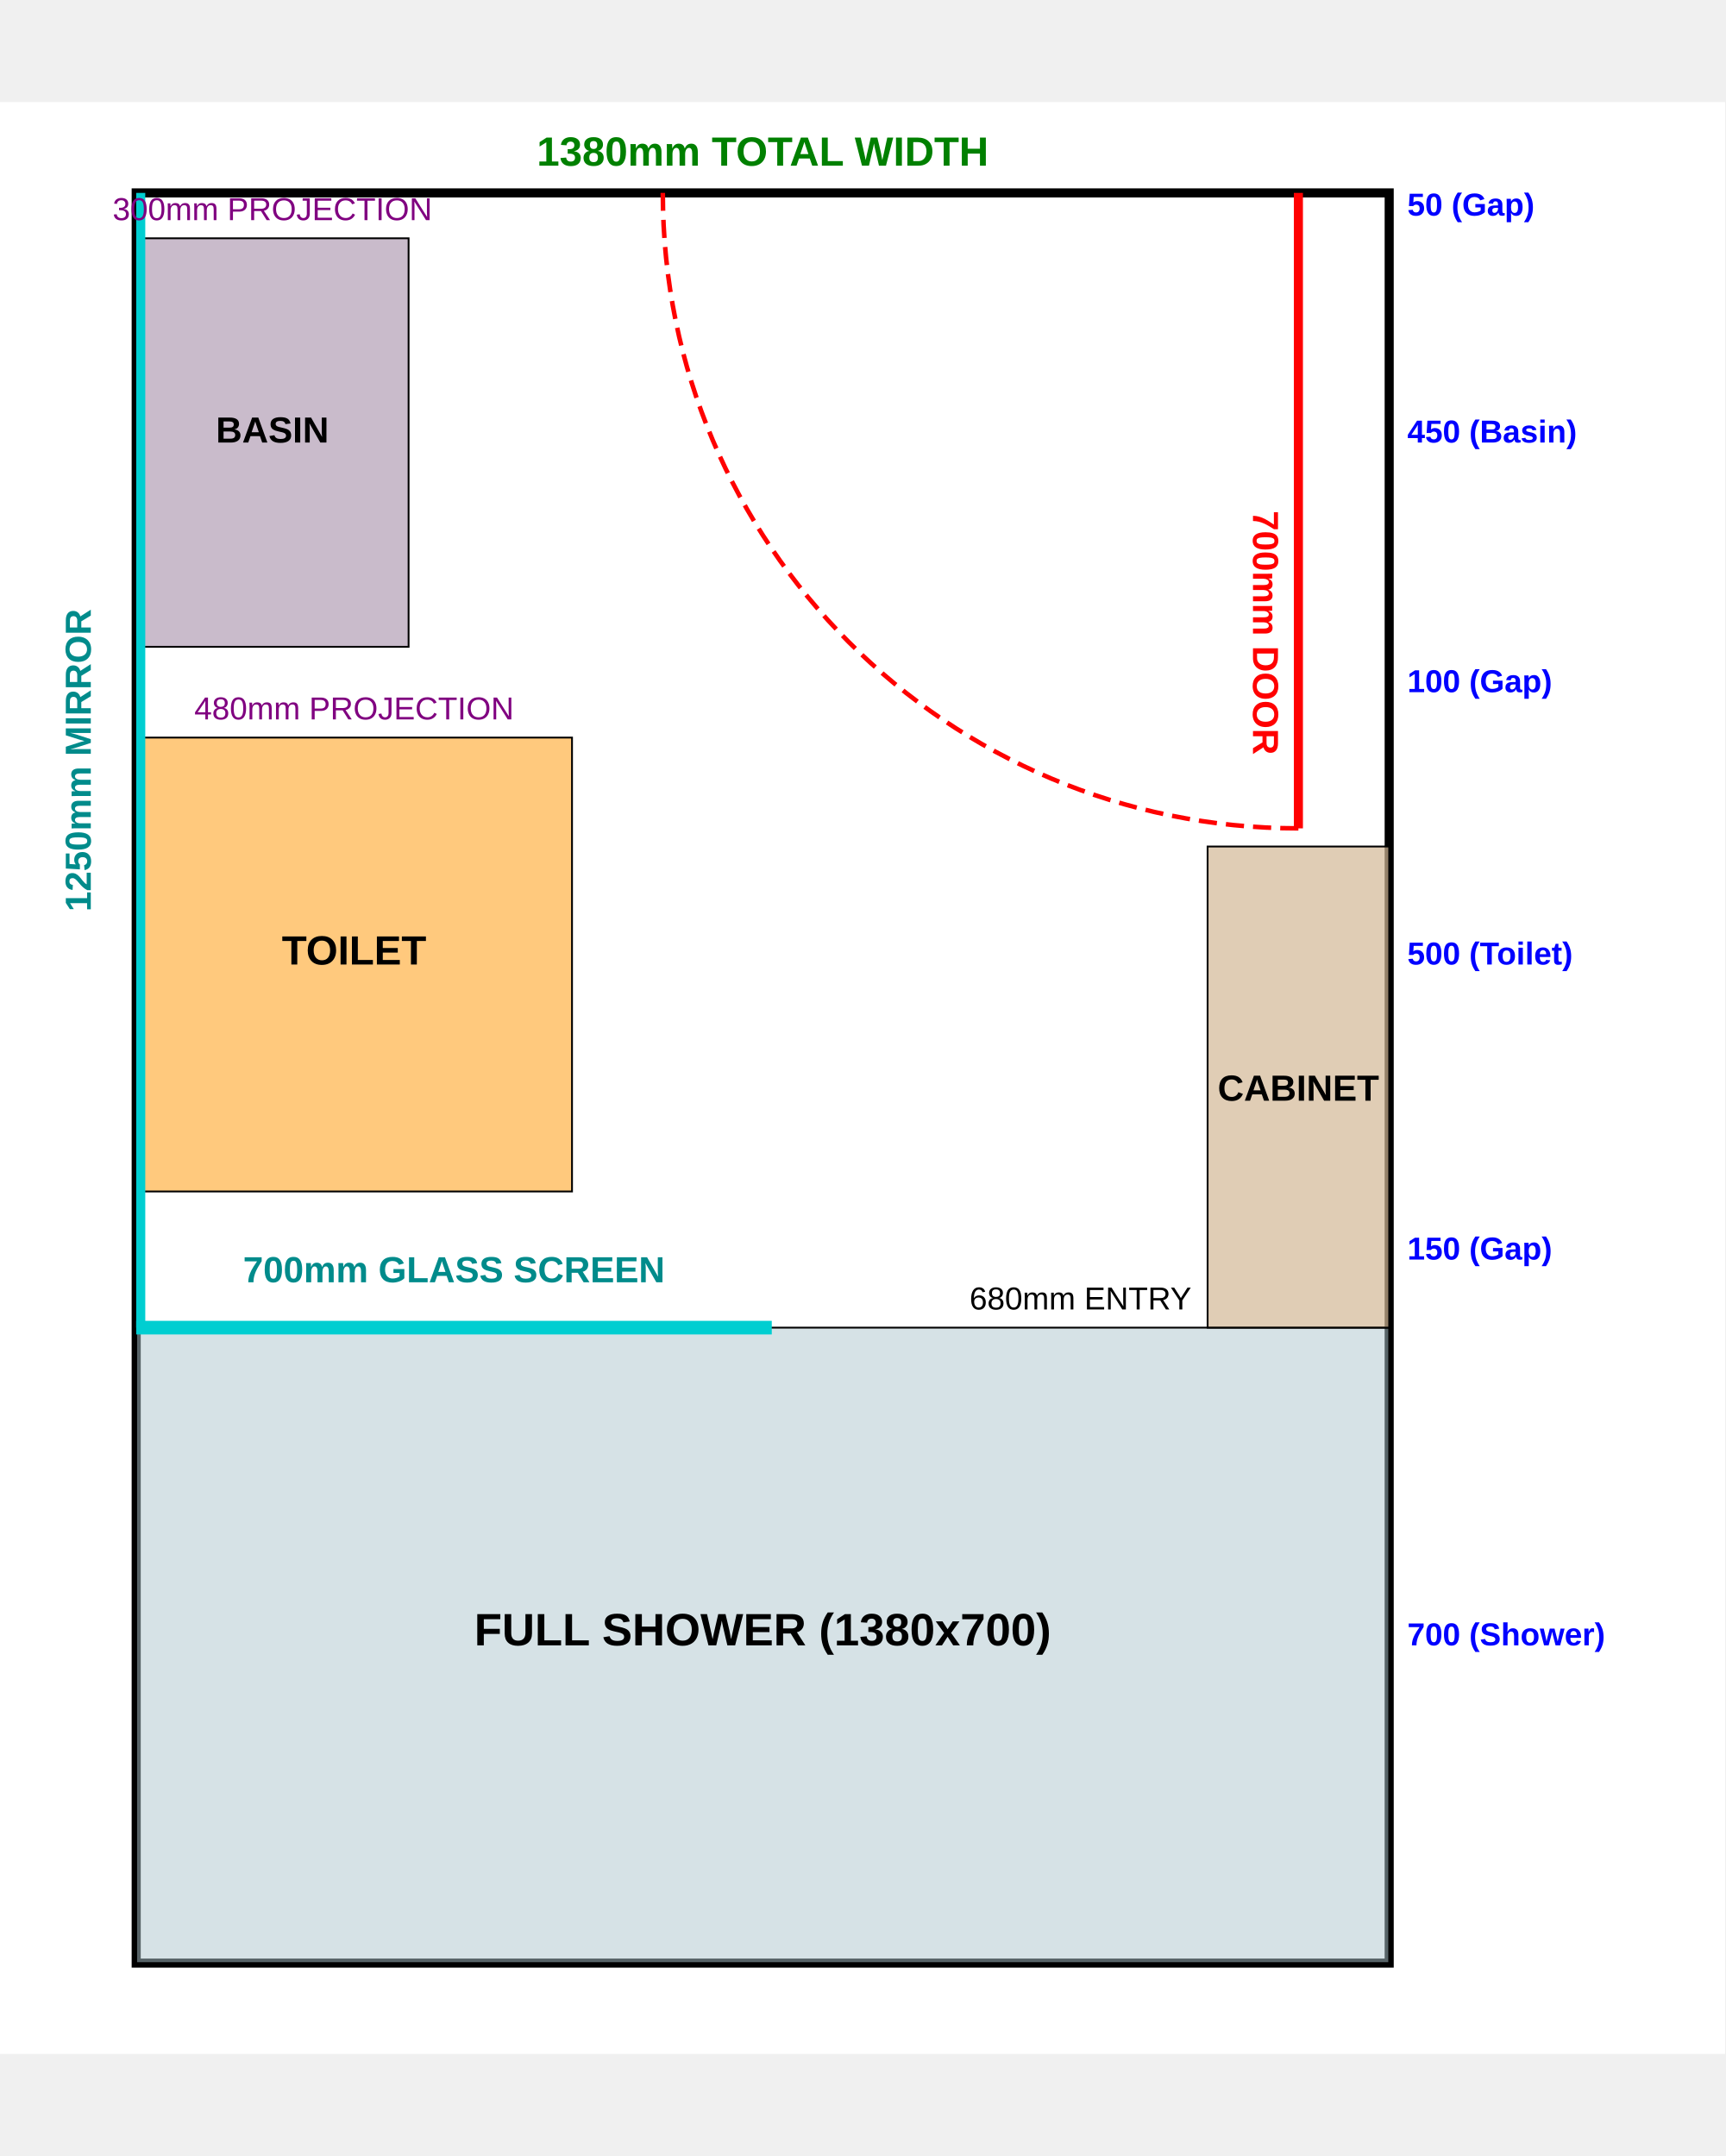
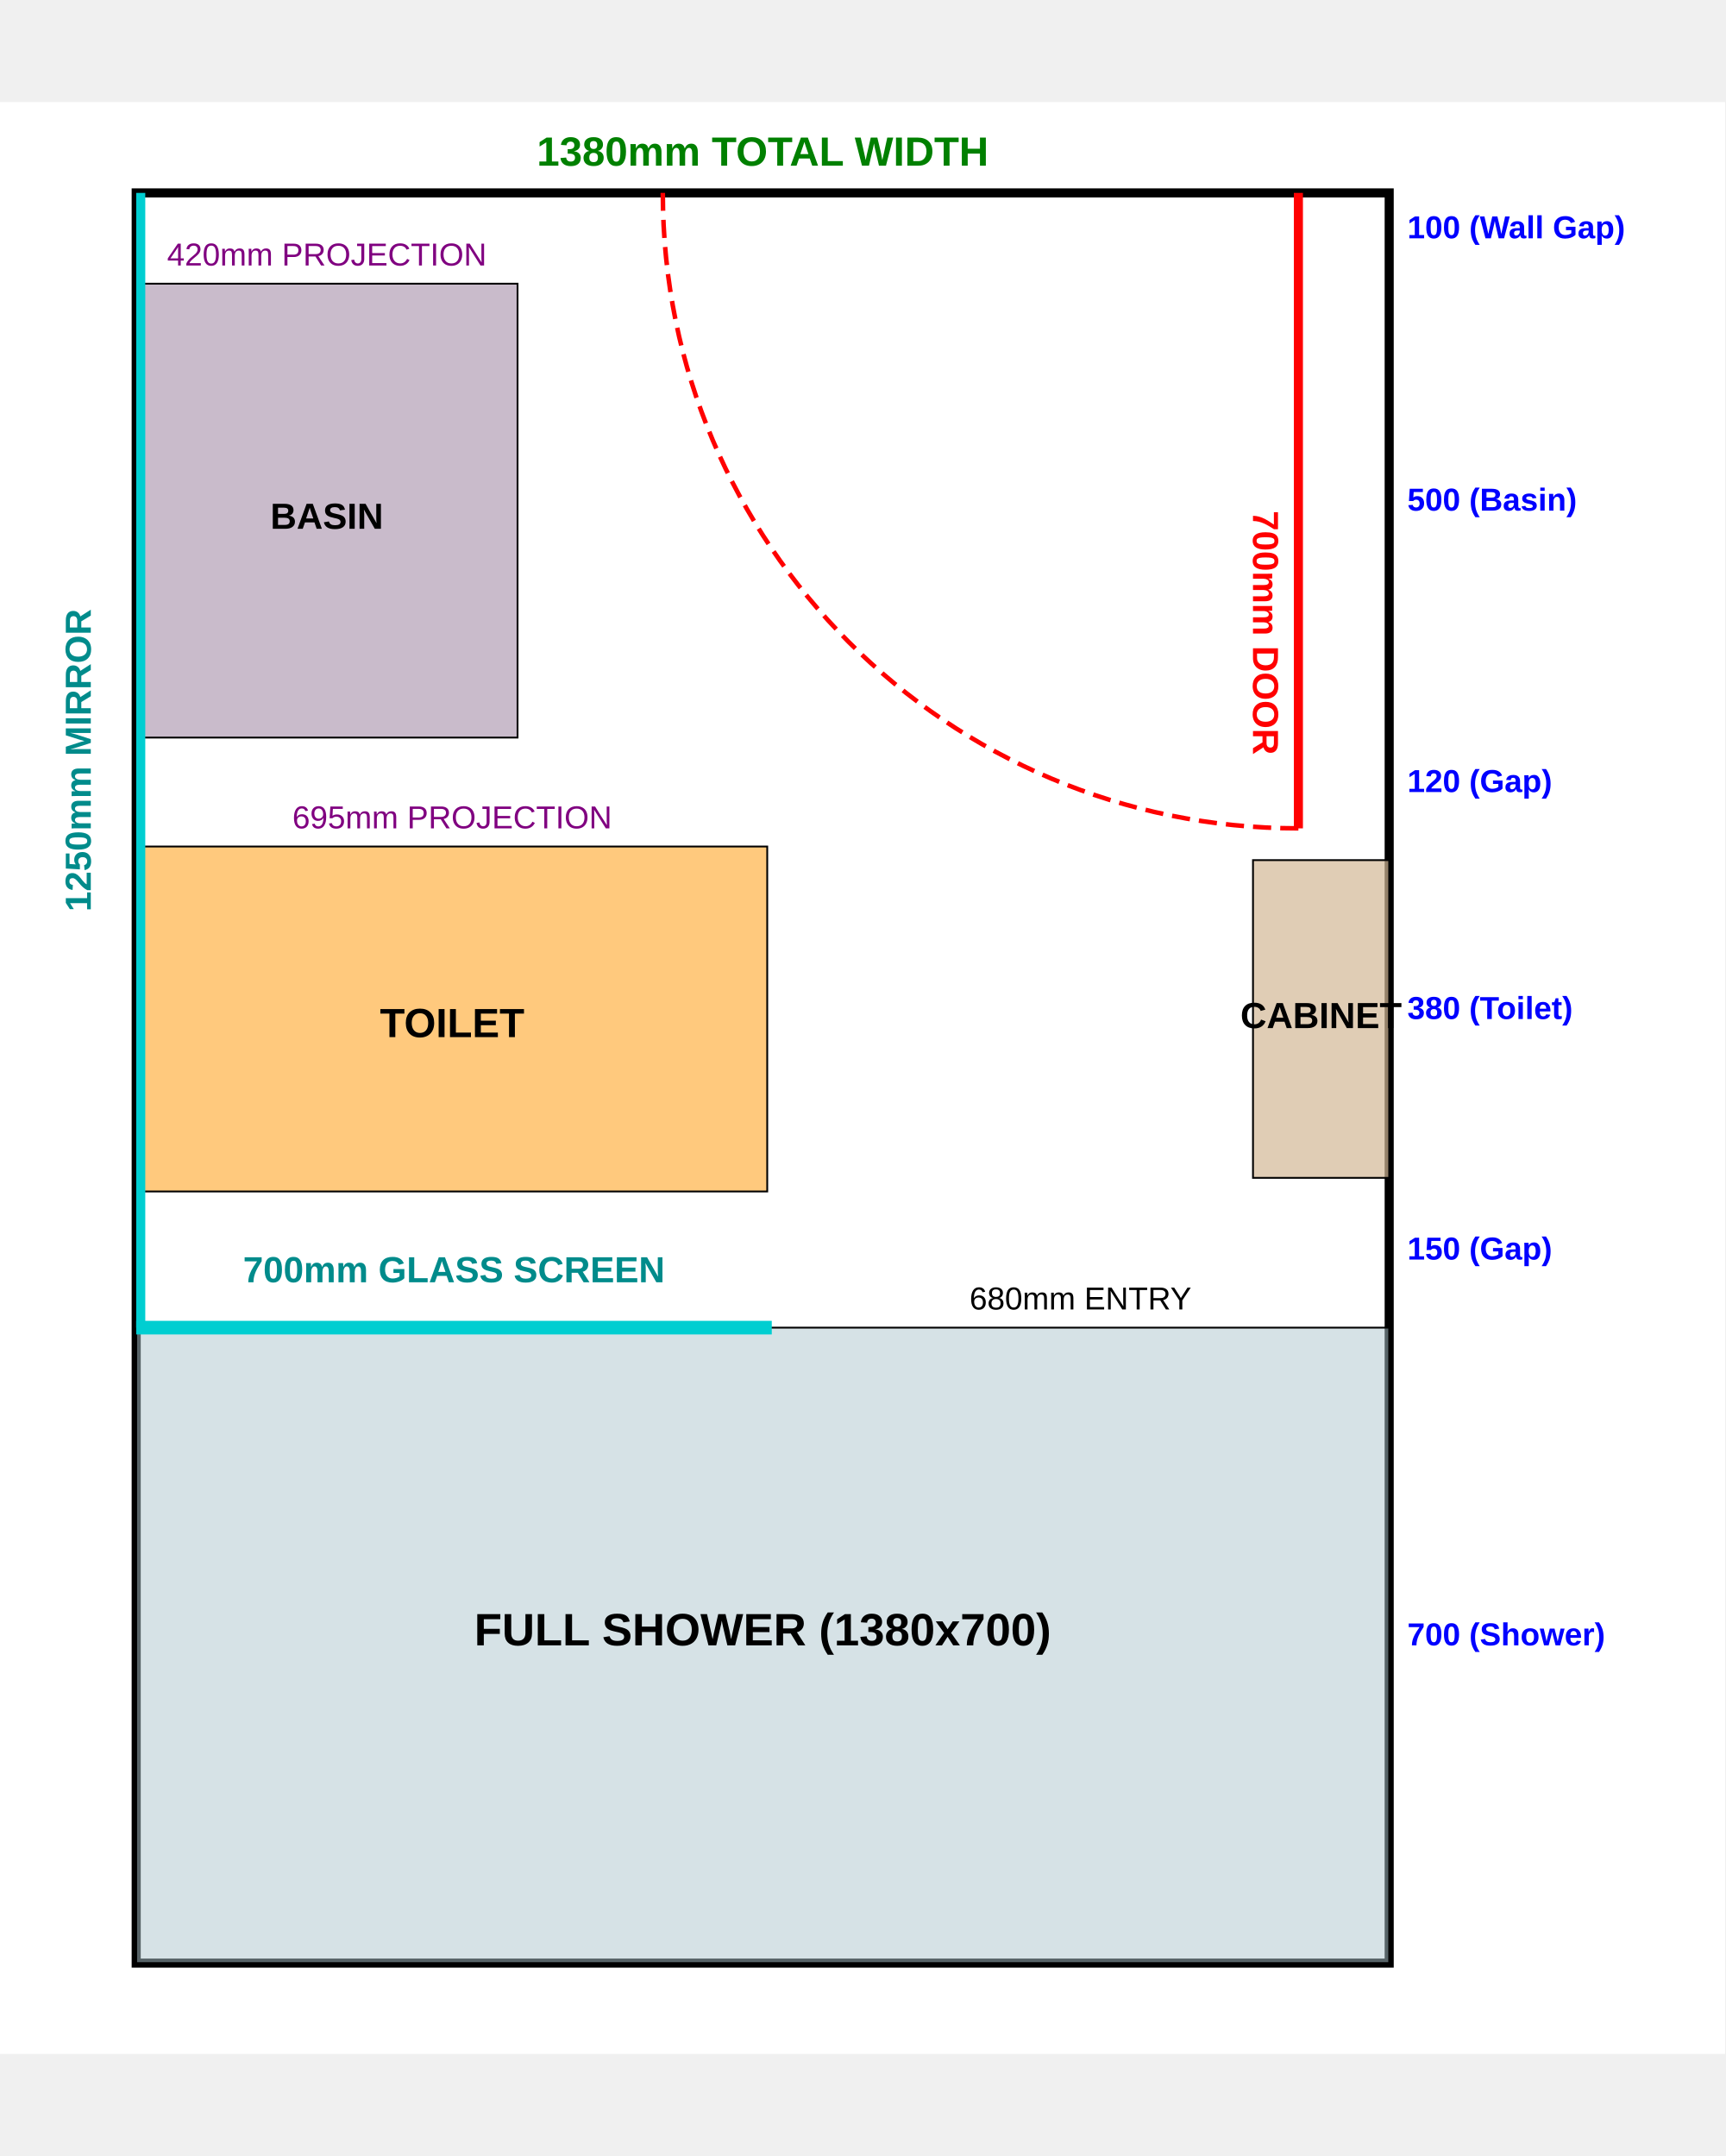
<svg xmlns="http://www.w3.org/2000/svg" width="680" height="850" viewBox="-150 -100 1900 2150">
  <rect x="-150" y="-100" width="1900" height="2150" fill="white" />
  <rect x="0" y="0" width="1380" height="1950" fill="none" stroke="black" stroke-width="10" />
  <rect x="0" y="1250" width="1380" height="700" fill="#aec6cf" fill-opacity="0.5" stroke="black" stroke-width="2" />
  <text x="690" y="1600" font-family="Arial" font-size="50" font-weight="bold" text-anchor="middle">FULL SHOWER (1380x700)</text>
  <line x1="0" y1="1250" x2="700" y2="1250" stroke="#00ced1" stroke-width="15" />
  <text x="350" y="1200" font-family="Arial" font-size="40" fill="#008b8b" font-weight="bold" text-anchor="middle">700mm GLASS SCREEN</text>
  <text x="1040" y="1230" font-family="Arial" font-size="35" text-anchor="middle">680mm ENTRY</text>
-   <rect x="0" y="600" width="480" height="500" fill="#ffb347" fill-opacity="0.7" stroke="black" stroke-width="2" />
-   <text x="240" y="850" font-family="Arial" font-size="45" font-weight="bold" text-anchor="middle">TOILET</text>
-   <rect x="0" y="50" width="300" height="450" fill="#b39eb5" fill-opacity="0.7" stroke="black" stroke-width="2" />
-   <text x="150" y="275" font-family="Arial" font-size="40" font-weight="bold" text-anchor="middle">BASIN</text>
-   <rect x="1180" y="720" width="200" height="530" fill="#d4b896" fill-opacity="0.7" stroke="black" stroke-width="2" />
-   <text x="1280" y="1000" font-family="Arial" font-size="40" font-weight="bold" text-anchor="middle">CABINET</text>
+   <rect x="0" y="720" width="695" height="380" fill="#ffb347" fill-opacity="0.7" stroke="black" stroke-width="2" />
+   <text x="348" y="930" font-family="Arial" font-size="45" font-weight="bold" text-anchor="middle">TOILET</text>
+   <rect x="0" y="100" width="420" height="500" fill="#b39eb5" fill-opacity="0.7" stroke="black" stroke-width="2" />
+   <text x="210" y="370" font-family="Arial" font-size="40" font-weight="bold" text-anchor="middle">BASIN</text>
+   <rect x="1230" y="735" width="150" height="350" fill="#d4b896" fill-opacity="0.7" stroke="black" stroke-width="2" />
+   <text x="1305" y="920" font-family="Arial" font-size="40" font-weight="bold" text-anchor="middle">CABINET</text>
  <line x1="5" y1="0" x2="5" y2="1250" stroke="#00ced1" stroke-width="10" />
  <text x="-50" y="625" font-family="Arial" font-size="40" fill="#008b8b" font-weight="bold" text-anchor="middle" transform="rotate(-90, -50, 625)">1250mm MIRROR</text>
  <line x1="1280" y1="0" x2="1280" y2="700" stroke="red" stroke-width="10" />
  <path d="M 1280 700 A 700 700 0 0 1 580 0" fill="none" stroke="red" stroke-dasharray="20,10" stroke-width="5" />
  <text x="1230" y="350" font-family="Arial" font-size="40" fill="red" font-weight="bold" transform="rotate(90, 1230, 350)">700mm DOOR</text>
  <g fill="blue" font-family="Arial" font-size="35" font-weight="bold" text-anchor="start">
    <text x="1400" y="1600">700 (Shower)</text>
    <text x="1400" y="1175">150 (Gap)</text>
-     <text x="1400" y="850">500 (Toilet)</text>
-     <text x="1400" y="550">100 (Gap)</text>
-     <text x="1400" y="275">450 (Basin)</text>
-     <text x="1400" y="25">50 (Gap)</text>
+     <text x="1400" y="910">380 (Toilet)</text>
+     <text x="1400" y="660">120 (Gap)</text>
+     <text x="1400" y="350">500 (Basin)</text>
+     <text x="1400" y="50">100 (Wall Gap)</text>
  </g>
-   <text x="240" y="580" font-family="Arial" font-size="35" fill="purple" text-anchor="middle">480mm PROJECTION</text>
-   <text x="150" y="30" font-family="Arial" font-size="35" fill="purple" text-anchor="middle">300mm PROJECTION</text>
+   <text x="348" y="700" font-family="Arial" font-size="35" fill="purple" text-anchor="middle">695mm PROJECTION</text>
+   <text x="210" y="80" font-family="Arial" font-size="35" fill="purple" text-anchor="middle">420mm PROJECTION</text>
  <text x="690" y="-30" font-family="Arial" font-size="45" fill="green" font-weight="bold" text-anchor="middle">1380mm TOTAL WIDTH</text>
</svg>
